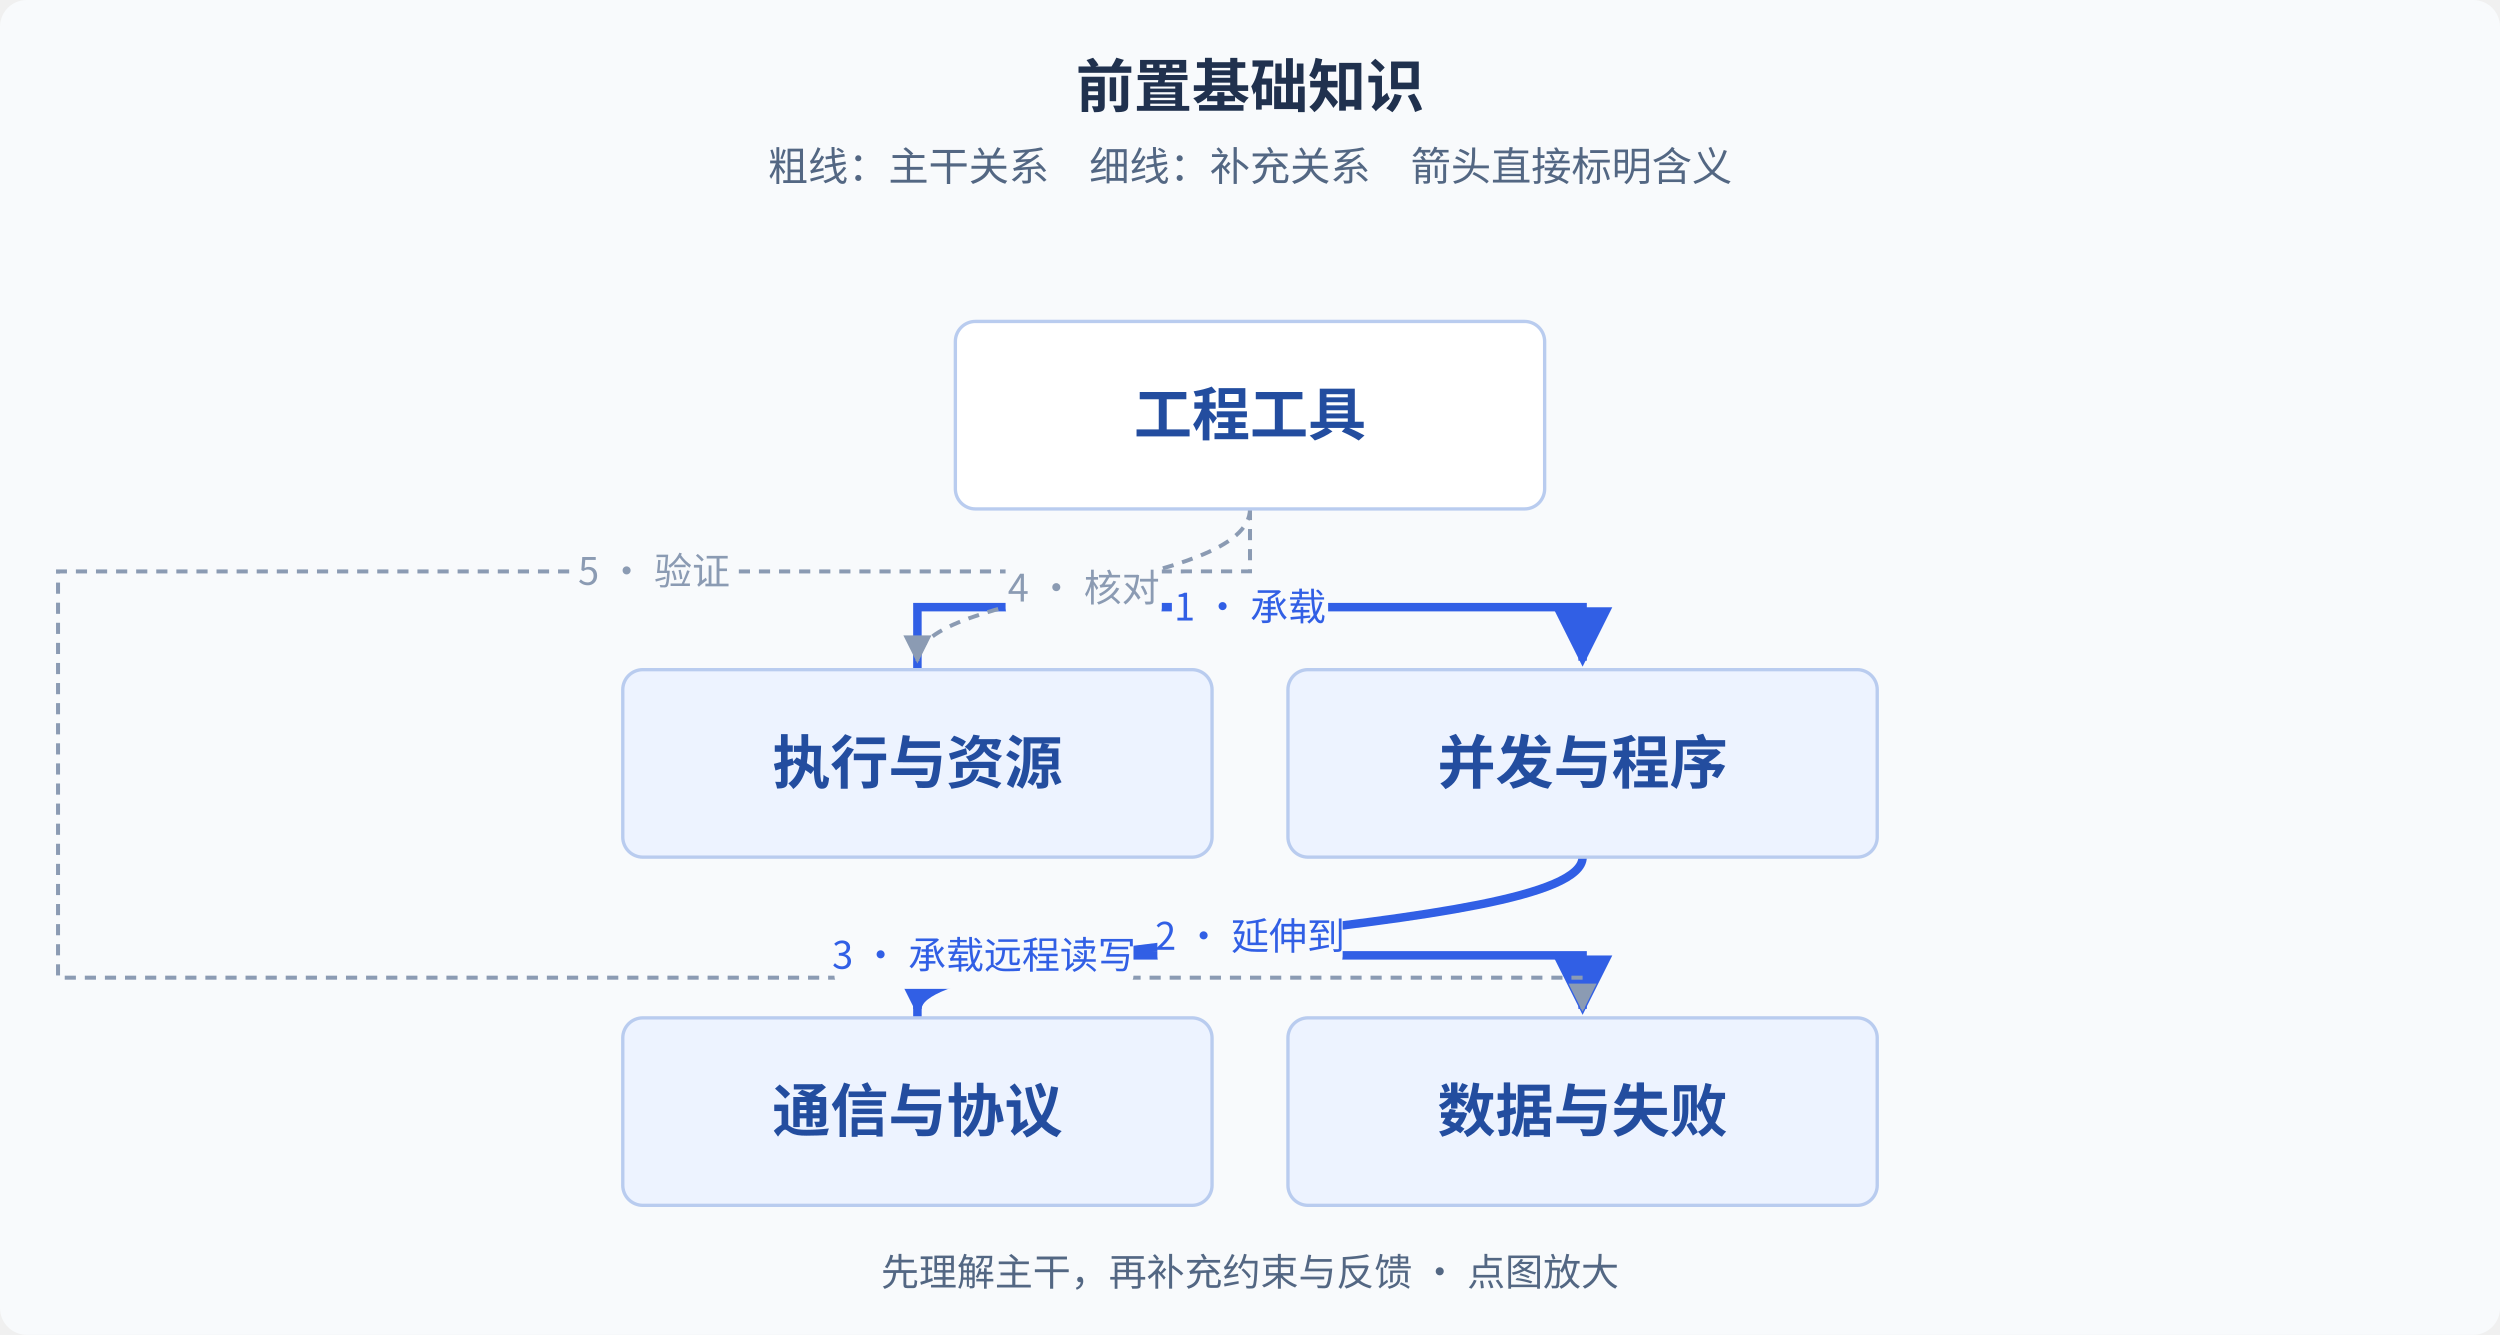
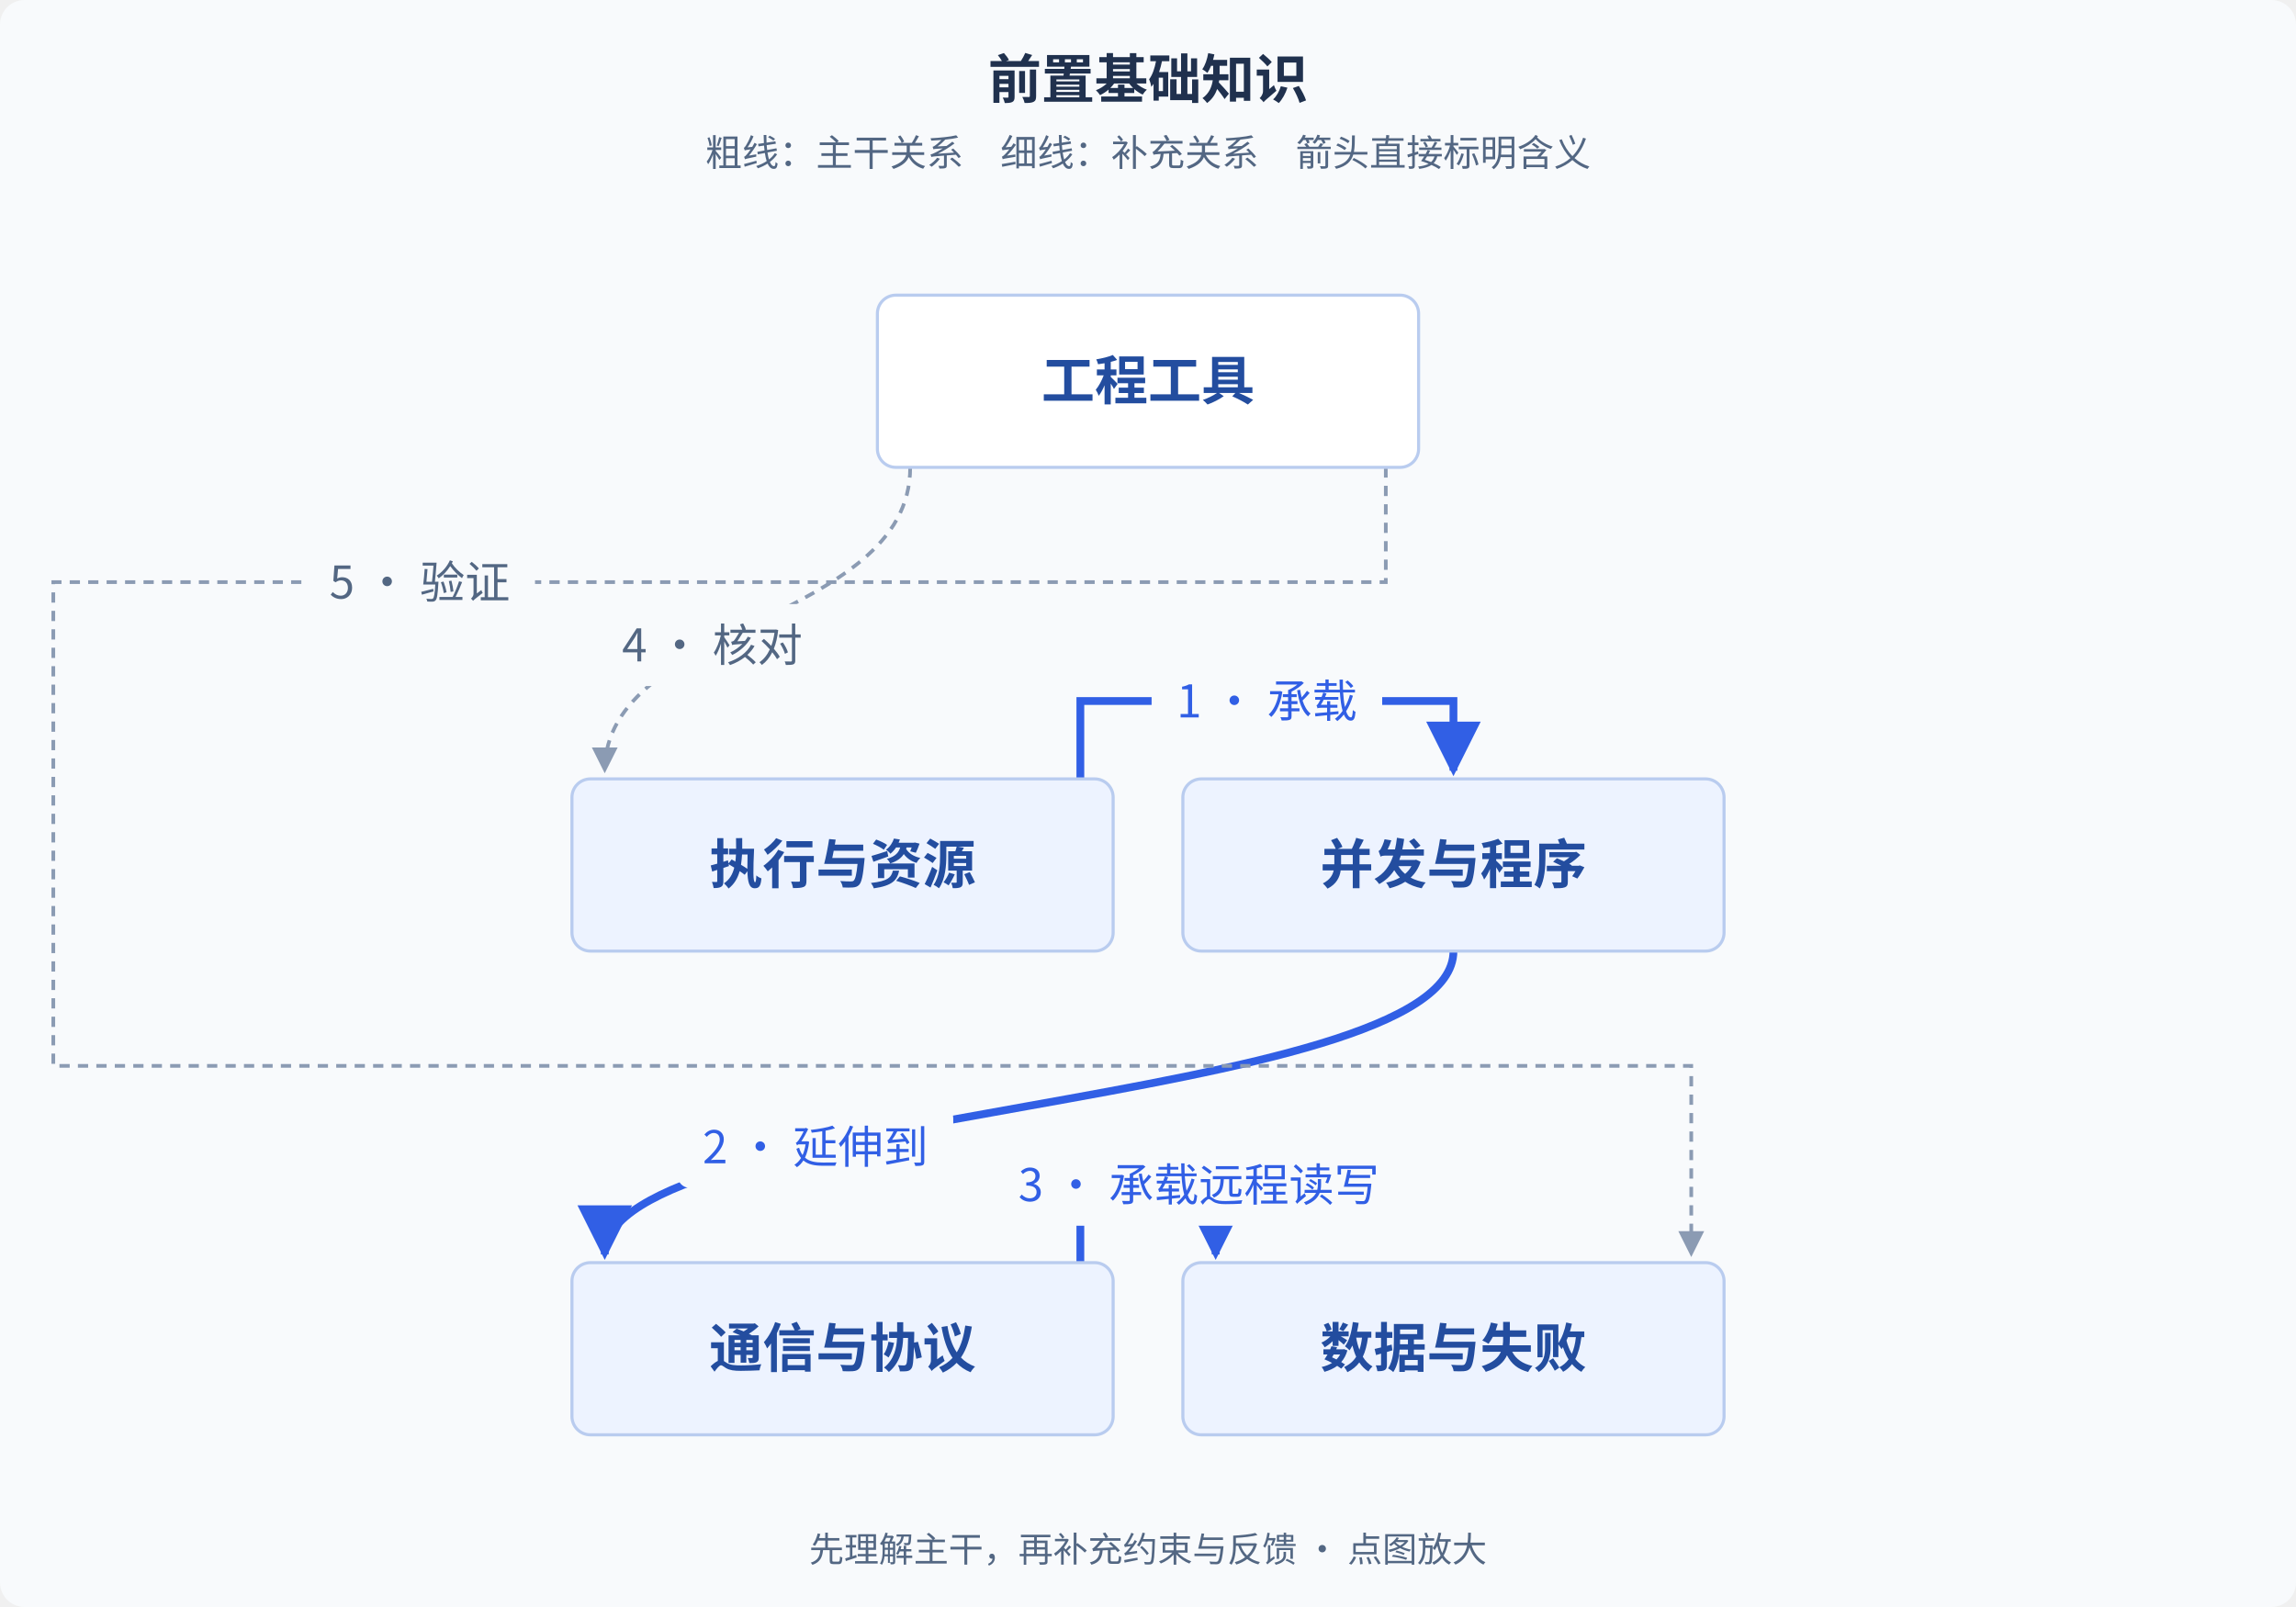
- <svg xmlns="http://www.w3.org/2000/svg" viewBox="0 0 1120 598" role="img" aria-labelledby="title desc">
+ <svg xmlns="http://www.w3.org/2000/svg" viewBox="0 0 1120 784" role="img" aria-labelledby="title desc">
  <defs>
    <marker id="arrow-main" viewBox="0 0 10 10" refX="9" refY="5" markerWidth="7" markerHeight="7" orient="auto-start-reverse">
      <path d="M0 0L10 5L0 10Z" fill="#315fe5" />
    </marker>
    <marker id="arrow-other" viewBox="0 0 10 10" refX="9" refY="5" markerWidth="7" markerHeight="7" orient="auto-start-reverse">
      <path d="M0 0L10 5L0 10Z" fill="#8b9bb3" />
    </marker>
  </defs>
-   <rect width="1120" height="598" rx="12" fill="#f8fafc" />
+   <rect width="1120" height="784" rx="12" fill="#f8fafc" />
  <g font-family="PingFang SC,Microsoft YaHei,Noto Sans CJK SC,sans-serif">
    <text x="560" y="48" text-anchor="middle" font-size="26" font-weight="650" fill="#20314e">前置基础知识</text>
    <text x="560" y="81" text-anchor="middle" font-size="18" fill="#536783">粗线：主干关系　细线：补充关系　箭头直接标明含义</text>
-     <path data-edge="prerequisite-1 prerequisite-2" data-emphasis="main" d="M411.0 300 V272 H709.0 V296" fill="none" stroke="#315fe5" stroke-width="3.8" marker-end="url(#arrow-main)" />
-     <path data-edge="prerequisite-2 prerequisite-3" data-emphasis="main" d="M709.0 384 C709.0 420.0 411.0 420.0 411.0 452" fill="none" stroke="#315fe5" stroke-width="3.8" marker-end="url(#arrow-main)" />
-     <path data-edge="prerequisite-3 prerequisite-4" data-emphasis="main" d="M411.0 456 V428 H709.0 V452" fill="none" stroke="#315fe5" stroke-width="3.8" marker-end="url(#arrow-main)" />
-     <path data-edge="prerequisite-5 prerequisite-1" data-emphasis="other" d="M560.0 228 C560.0 264.0 411.0 264.0 411.0 296" fill="none" stroke="#8b9bb3" stroke-width="1.8" stroke-dasharray="5 4" marker-end="url(#arrow-other)" />
-     <path data-edge="prerequisite-5 prerequisite-4" data-emphasis="other" d="M560.0 228 V256 H26 V438 H709.0 V452" fill="none" stroke="#8b9bb3" stroke-width="1.8" stroke-dasharray="5 4" marker-end="url(#arrow-other)" />
+     <path data-edge="prerequisite-1 prerequisite-2" data-emphasis="main" d="M527.0 380 V342.0 H709.0 V376" fill="none" stroke="#315fe5" stroke-width="3.8" marker-end="url(#arrow-main)" />
+     <path data-edge="prerequisite-2 prerequisite-3" data-emphasis="main" d="M709.0 464 C709.0 540.0 295.0 540.0 295.0 612" fill="none" stroke="#315fe5" stroke-width="3.8" marker-end="url(#arrow-main)" />
+     <path data-edge="prerequisite-3 prerequisite-4" data-emphasis="main" d="M527.0 616 V578.0 H593.0 V612" fill="none" stroke="#315fe5" stroke-width="3.8" marker-end="url(#arrow-main)" />
+     <path data-edge="prerequisite-5 prerequisite-1" data-emphasis="other" d="M444.0 228 C444.0 304.0 295.0 304.0 295.0 376" fill="none" stroke="#8b9bb3" stroke-width="1.8" stroke-dasharray="5 4" marker-end="url(#arrow-other)" />
+     <path data-edge="prerequisite-5 prerequisite-4" data-emphasis="other" d="M676.0 228 V284.0 H26 V520.0 H825.0 V612" fill="none" stroke="#8b9bb3" stroke-width="1.8" stroke-dasharray="5 4" marker-end="url(#arrow-other)" />
    <g data-relation-label="1">
-       <rect x="525.0" y="257" width="70" height="30" rx="6" fill="#f8fafc" />
-       <text x="560.0" y="278" text-anchor="middle" fill="#315fe5" font-size="17">1 · 承载</text>
+       <rect x="561.76" y="322.0" width="112.48" height="40" rx="6" fill="#f8fafc" />
+       <text x="618.0" y="350.0" text-anchor="middle" fill="#315fe5" font-size="22">1 · 承载</text>
    </g>
    <g data-relation-label="2">
-       <rect x="518.5" y="404.5" width="83" height="30" rx="6" fill="#f8fafc" />
-       <text x="560.0" y="425.5" text-anchor="middle" fill="#315fe5" font-size="17">2 · 延伸到</text>
+       <rect x="330.523" y="539.534" width="134.48" height="40" rx="6" fill="#f8fafc" />
+       <text x="397.763" y="567.534" text-anchor="middle" fill="#315fe5" font-size="22">2 · 延伸到</text>
    </g>
    <g data-relation-label="3">
-       <rect x="373.8" y="413" width="134" height="30" rx="6" fill="#f8fafc" />
-       <text x="440.8" y="434" text-anchor="middle" fill="#315fe5" font-size="17">3 · 承载远程读写</text>
+       <rect x="484.51" y="558.0" width="200.48" height="40" rx="6" fill="#f8fafc" />
+       <text x="584.75" y="586.0" text-anchor="middle" fill="#315fe5" font-size="22">3 · 承载远程读写</text>
    </g>
    <g data-relation-label="4">
-       <rect x="450.5" y="248.5" width="70" height="30" rx="6" fill="#f8fafc" />
-       <text x="485.5" y="269.5" text-anchor="middle" fill="#8b9bb3" font-size="17">4 · 核对</text>
+       <rect x="291.208" y="294.688" width="112.48" height="40" rx="6" fill="#f8fafc" />
+       <text x="347.448" y="322.688" text-anchor="middle" fill="#536783" font-size="22">4 · 核对</text>
    </g>
    <g data-relation-label="5">
-       <rect x="258.0" y="241" width="70" height="30" rx="6" fill="#f8fafc" />
-       <text x="293.0" y="262" text-anchor="middle" fill="#8b9bb3" font-size="17">5 · 验证</text>
+       <rect x="148.51" y="264.0" width="112.48" height="40" rx="6" fill="#f8fafc" />
+       <text x="204.75" y="292.0" text-anchor="middle" fill="#536783" font-size="22">5 · 验证</text>
    </g>
    <g data-concept="prerequisite-1">
-       <rect x="279.0" y="300" width="264" height="84" rx="9" fill="#edf3ff" stroke="#b9ccef" stroke-width="1.5" />
-       <text x="411.0" y="351" text-anchor="middle" fill="#234d9f" font-size="26" font-weight="600">执行与资源</text>
+       <rect x="279.0" y="380" width="264" height="84" rx="9" fill="#edf3ff" stroke="#b9ccef" stroke-width="1.5" />
+       <text x="411.0" y="431" text-anchor="middle" fill="#234d9f" font-size="26" font-weight="600">执行与资源</text>
    </g>
    <g data-concept="prerequisite-2">
-       <rect x="577.0" y="300" width="264" height="84" rx="9" fill="#edf3ff" stroke="#b9ccef" stroke-width="1.5" />
-       <text x="709.0" y="351" text-anchor="middle" fill="#234d9f" font-size="26" font-weight="600">并发与程序</text>
+       <rect x="577.0" y="380" width="264" height="84" rx="9" fill="#edf3ff" stroke="#b9ccef" stroke-width="1.5" />
+       <text x="709.0" y="431" text-anchor="middle" fill="#234d9f" font-size="26" font-weight="600">并发与程序</text>
    </g>
    <g data-concept="prerequisite-3">
-       <rect x="279.0" y="456" width="264" height="84" rx="9" fill="#edf3ff" stroke="#b9ccef" stroke-width="1.5" />
-       <text x="411.0" y="507" text-anchor="middle" fill="#234d9f" font-size="26" font-weight="600">通信与协议</text>
+       <rect x="279.0" y="616" width="264" height="84" rx="9" fill="#edf3ff" stroke="#b9ccef" stroke-width="1.5" />
+       <text x="411.0" y="667" text-anchor="middle" fill="#234d9f" font-size="26" font-weight="600">通信与协议</text>
    </g>
    <g data-concept="prerequisite-4">
-       <rect x="577.0" y="456" width="264" height="84" rx="9" fill="#edf3ff" stroke="#b9ccef" stroke-width="1.5" />
-       <text x="709.0" y="507" text-anchor="middle" fill="#234d9f" font-size="26" font-weight="600">数据与失败</text>
+       <rect x="577.0" y="616" width="264" height="84" rx="9" fill="#edf3ff" stroke="#b9ccef" stroke-width="1.5" />
+       <text x="709.0" y="667" text-anchor="middle" fill="#234d9f" font-size="26" font-weight="600">数据与失败</text>
    </g>
    <g data-concept="prerequisite-5">
      <rect x="428.0" y="144" width="264" height="84" rx="9" fill="#fff" stroke="#b9ccef" stroke-width="1.5" />
      <text x="560.0" y="195" text-anchor="middle" fill="#234d9f" font-size="26" font-weight="600">工程工具</text>
    </g>
-     <text x="560" y="576" text-anchor="middle" fill="#536783" font-size="17">先理解主干，再补充约束与反馈 · 点图放大</text>
+     <text x="560" y="762" text-anchor="middle" fill="#536783" font-size="17">先理解主干，再补充约束与反馈 · 点图放大</text>
  </g>
</svg>
